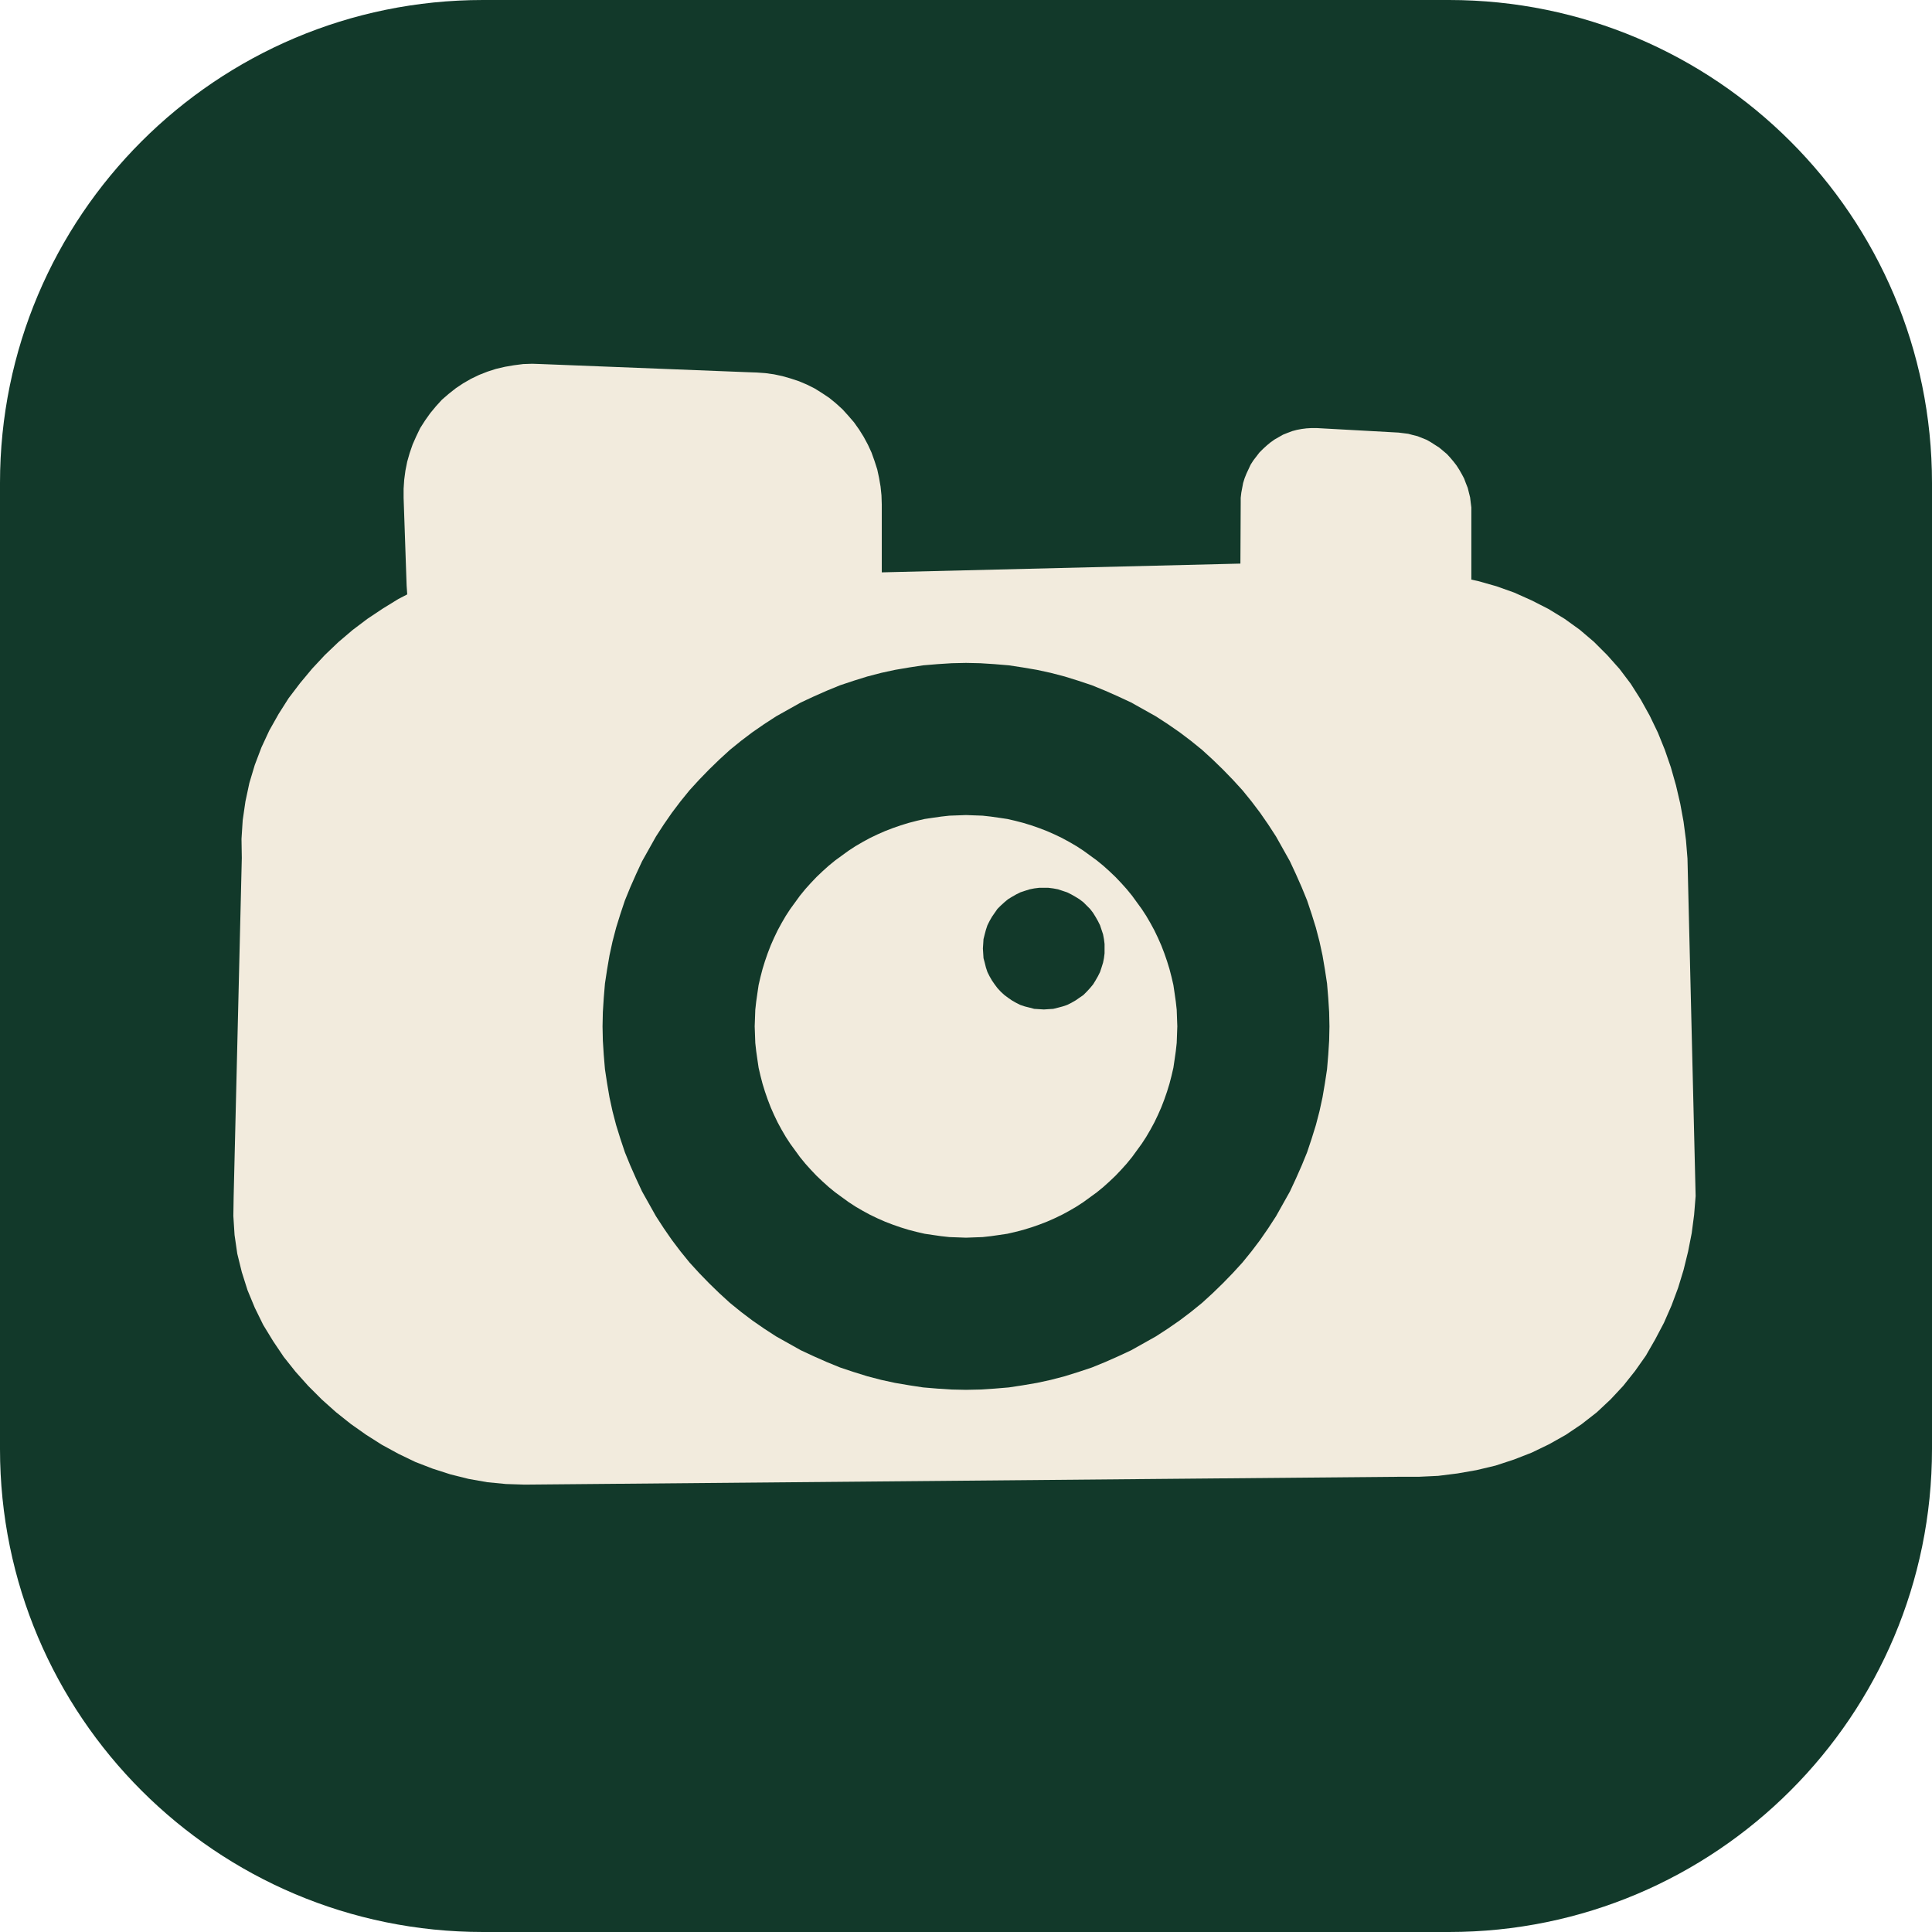
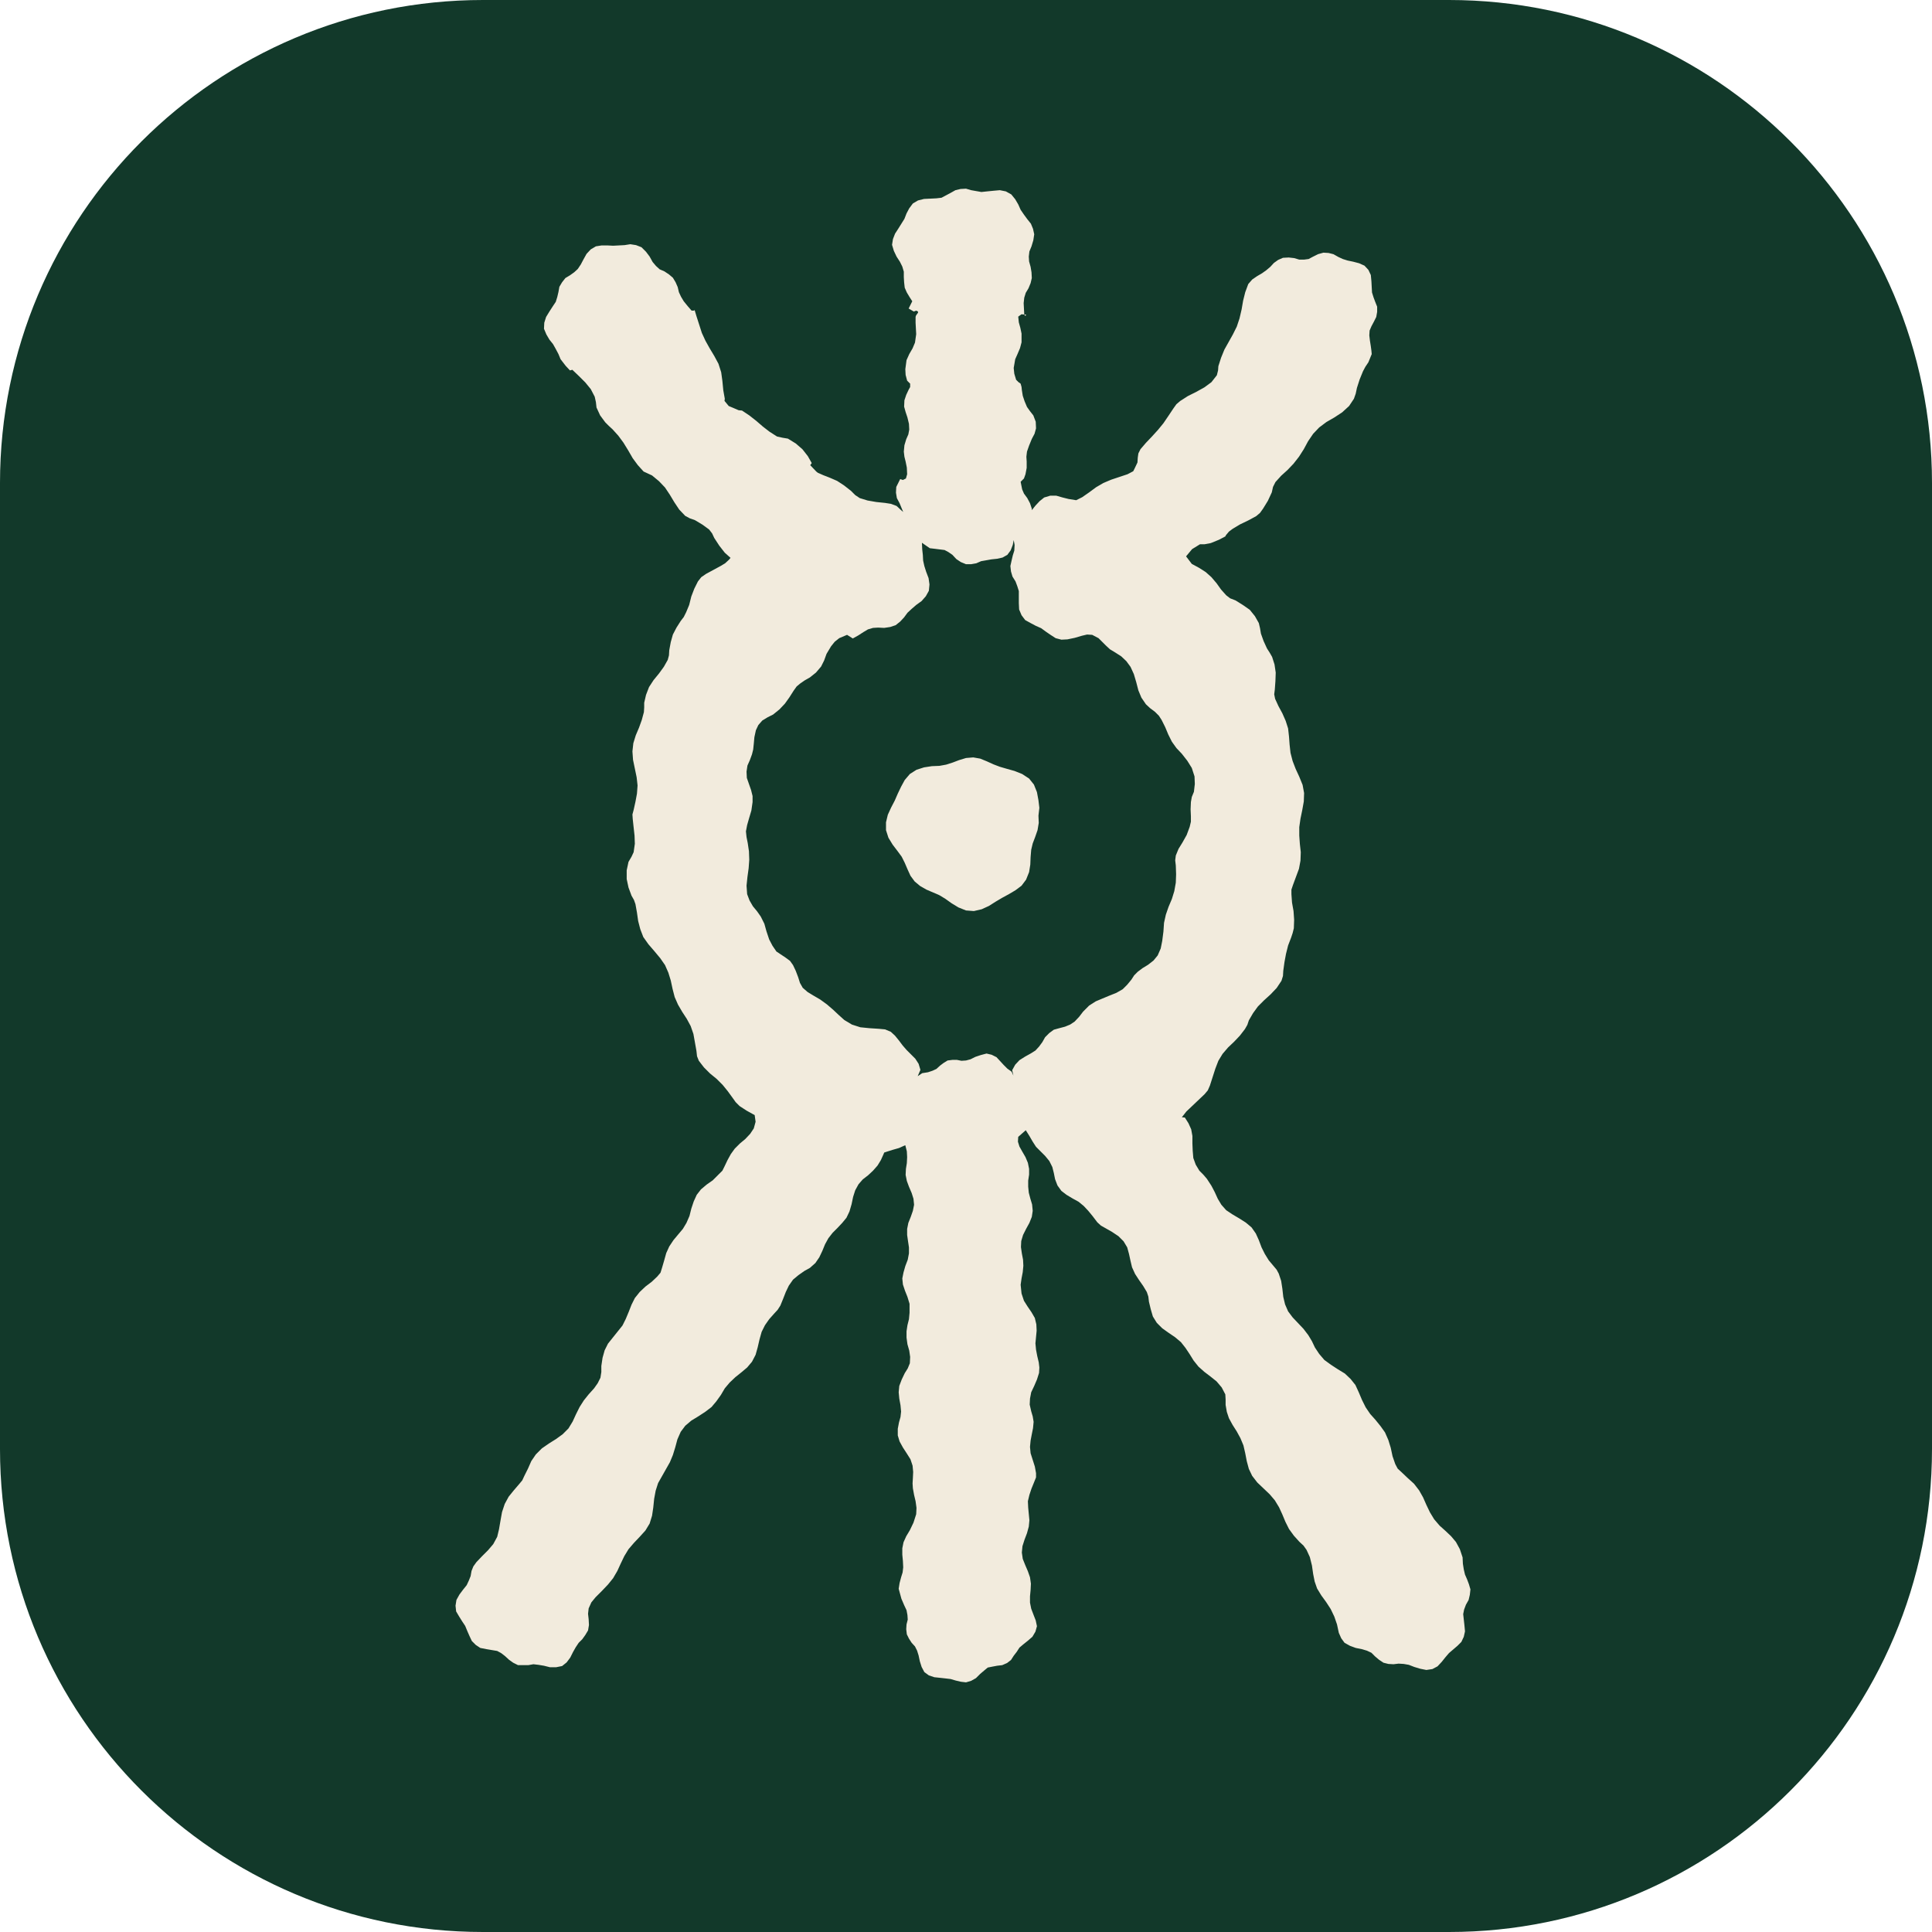
<svg xmlns="http://www.w3.org/2000/svg" viewBox="0 0 64 64">
  <rect width="64" height="64" rx="16" fill="#12392a" />
-   <path fill="#f2ebdd" d="M17.33 12.06 L17.63 12.05 L17.93 12.06 L24.78 12.33 L25.07 12.34 L25.35 12.36 L25.64 12.40 L25.92 12.46 L26.20 12.54 L26.47 12.63 L26.73 12.74 L26.99 12.87 L27.23 13.02 L27.47 13.18 L27.69 13.36 L27.91 13.56 L28.10 13.77 L28.29 13.99 L28.46 14.23 L28.61 14.47 L28.75 14.73 L28.87 14.99 L28.97 15.27 L29.06 15.55 L29.12 15.83 L29.17 16.12 L29.20 16.41 L29.21 16.71 L29.21 18.96 L41.09 18.67 L41.10 16.66 L41.10 16.49 L41.12 16.32 L41.15 16.16 L41.18 16.00 L41.23 15.84 L41.29 15.69 L41.36 15.54 L41.43 15.39 L41.52 15.25 L41.62 15.12 L41.72 14.99 L41.84 14.87 L41.96 14.76 L42.08 14.66 L42.22 14.56 L42.36 14.48 L42.50 14.40 L42.65 14.34 L42.81 14.28 L42.96 14.24 L43.12 14.21 L43.28 14.19 L43.45 14.18 L43.61 14.18 L46.33 14.33 L46.49 14.35 L46.65 14.37 L46.80 14.41 L46.96 14.45 L47.11 14.51 L47.26 14.57 L47.40 14.65 L47.54 14.74 L47.68 14.83 L47.80 14.93 L47.93 15.04 L48.04 15.16 L48.15 15.29 L48.25 15.42 L48.34 15.56 L48.42 15.70 L48.50 15.85 L48.56 16.01 L48.62 16.16 L48.66 16.32 L48.70 16.48 L48.72 16.65 L48.74 16.81 L48.74 16.98 L48.74 19.20 L48.97 19.25 L49.57 19.42 L50.16 19.63 L50.74 19.89 L51.29 20.17 L51.83 20.50 L52.33 20.86 L52.80 21.26 L53.24 21.70 L53.65 22.16 L54.02 22.65 L54.35 23.17 L54.65 23.71 L54.92 24.27 L55.15 24.84 L55.35 25.42 L55.52 26.02 L55.66 26.62 L55.77 27.22 L55.85 27.83 L55.90 28.44 L56.17 39.62 L56.12 40.24 L56.04 40.85 L55.92 41.46 L55.77 42.07 L55.59 42.66 L55.37 43.25 L55.12 43.82 L54.83 44.37 L54.52 44.91 L54.16 45.42 L53.77 45.91 L53.35 46.36 L52.89 46.79 L52.39 47.18 L51.87 47.53 L51.32 47.84 L50.74 48.12 L50.15 48.35 L49.54 48.55 L48.91 48.70 L48.28 48.81 L47.64 48.89 L47.00 48.92 L46.37 48.92 L17.38 49.18 L16.76 49.16 L16.14 49.10 L15.52 48.99 L14.92 48.84 L14.33 48.65 L13.76 48.43 L13.20 48.16 L12.65 47.86 L12.13 47.53 L11.62 47.17 L11.13 46.78 L10.66 46.36 L10.21 45.91 L9.79 45.44 L9.40 44.95 L9.05 44.43 L8.72 43.89 L8.44 43.32 L8.20 42.74 L8.01 42.14 L7.86 41.53 L7.77 40.91 L7.73 40.28 L7.74 39.64 L8.01 28.42 L8.00 27.79 L8.04 27.17 L8.13 26.55 L8.26 25.94 L8.44 25.34 L8.66 24.76 L8.92 24.20 L9.23 23.65 L9.56 23.13 L9.94 22.63 L10.34 22.15 L10.76 21.70 L11.21 21.27 L11.68 20.87 L12.17 20.50 L12.68 20.16 L13.20 19.84 L13.49 19.69 L13.47 19.40 L13.37 16.49 L13.37 16.19 L13.39 15.89 L13.43 15.59 L13.49 15.29 L13.57 15.01 L13.67 14.72 L13.79 14.45 L13.92 14.18 L14.08 13.93 L14.25 13.69 L14.44 13.46 L14.64 13.24 L14.86 13.05 L15.10 12.86 L15.34 12.70 L15.60 12.55 L15.87 12.42 L16.15 12.31 L16.43 12.22 L16.73 12.15 L17.02 12.10 Z M44.00 34.94 L44.03 34.47 L44.04 34.00 L44.03 33.53 L44.00 33.06 L43.96 32.58 L43.89 32.12 L43.81 31.65 L43.71 31.19 L43.59 30.73 L43.45 30.28 L43.30 29.83 L43.12 29.39 L42.93 28.96 L42.73 28.53 L42.50 28.12 L42.27 27.71 L42.01 27.31 L41.74 26.92 L41.46 26.55 L41.16 26.18 L40.84 25.83 L40.51 25.49 L40.17 25.16 L39.82 24.84 L39.45 24.54 L39.08 24.26 L38.69 23.99 L38.29 23.73 L37.88 23.50 L37.47 23.27 L37.04 23.07 L36.61 22.88 L36.17 22.70 L35.72 22.55 L35.27 22.41 L34.81 22.29 L34.35 22.19 L33.88 22.11 L33.42 22.04 L32.94 22.00 L32.47 21.97 L32.00 21.96 L31.53 21.97 L31.06 22.00 L30.58 22.04 L30.12 22.11 L29.65 22.19 L29.19 22.29 L28.73 22.41 L28.28 22.55 L27.83 22.70 L27.39 22.88 L26.96 23.07 L26.53 23.27 L26.12 23.50 L25.71 23.73 L25.31 23.99 L24.92 24.26 L24.55 24.54 L24.18 24.84 L23.83 25.16 L23.49 25.49 L23.16 25.83 L22.84 26.18 L22.54 26.55 L22.26 26.92 L21.99 27.31 L21.73 27.71 L21.50 28.12 L21.27 28.53 L21.07 28.96 L20.88 29.39 L20.70 29.83 L20.55 30.28 L20.41 30.73 L20.29 31.19 L20.19 31.65 L20.11 32.12 L20.04 32.58 L20.00 33.06 L19.97 33.53 L19.96 34.00 L19.97 34.47 L20.00 34.94 L20.04 35.42 L20.11 35.88 L20.19 36.35 L20.29 36.81 L20.41 37.27 L20.55 37.72 L20.70 38.17 L20.88 38.61 L21.07 39.04 L21.27 39.47 L21.50 39.88 L21.73 40.29 L21.99 40.69 L22.26 41.08 L22.54 41.45 L22.84 41.82 L23.16 42.17 L23.49 42.51 L23.83 42.84 L24.18 43.16 L24.55 43.46 L24.92 43.74 L25.31 44.01 L25.71 44.27 L26.12 44.50 L26.53 44.73 L26.96 44.93 L27.39 45.12 L27.83 45.30 L28.28 45.45 L28.73 45.59 L29.19 45.71 L29.65 45.81 L30.12 45.89 L30.58 45.96 L31.06 46.00 L31.53 46.03 L32.00 46.04 L32.47 46.03 L32.94 46.00 L33.42 45.96 L33.88 45.89 L34.35 45.81 L34.81 45.71 L35.27 45.59 L35.72 45.45 L36.17 45.30 L36.61 45.12 L37.04 44.93 L37.47 44.73 L37.88 44.50 L38.29 44.27 L38.69 44.01 L39.08 43.74 L39.45 43.46 L39.82 43.16 L40.17 42.84 L40.51 42.51 L40.84 42.17 L41.16 41.82 L41.46 41.45 L41.74 41.08 L42.01 40.69 L42.27 40.29 L42.50 39.88 L42.73 39.47 L42.93 39.04 L43.12 38.61 L43.30 38.17 L43.45 37.72 L43.59 37.27 L43.71 36.81 L43.81 36.35 L43.89 35.88 L43.96 35.42 Z M38.98 33.45 L38.99 33.73 L39.00 34.00 L38.99 34.27 L38.98 34.55 L38.95 34.82 L38.91 35.10 L38.87 35.37 L38.81 35.63 L38.74 35.90 L38.66 36.16 L38.57 36.42 L38.47 36.68 L38.36 36.93 L38.24 37.18 L38.11 37.42 L37.97 37.66 L37.82 37.89 L37.66 38.11 L37.50 38.33 L37.32 38.55 L37.14 38.75 L36.95 38.95 L36.75 39.14 L36.55 39.32 L36.33 39.50 L36.11 39.66 L35.89 39.82 L35.66 39.97 L35.42 40.11 L35.18 40.24 L34.93 40.36 L34.68 40.47 L34.42 40.57 L34.16 40.66 L33.90 40.74 L33.63 40.81 L33.37 40.87 L33.10 40.91 L32.82 40.95 L32.55 40.98 L32.27 40.99 L32.00 41.00 L31.73 40.99 L31.45 40.98 L31.18 40.95 L30.90 40.91 L30.63 40.87 L30.37 40.81 L30.10 40.74 L29.84 40.66 L29.58 40.57 L29.32 40.47 L29.07 40.36 L28.82 40.24 L28.58 40.11 L28.34 39.97 L28.11 39.82 L27.89 39.66 L27.67 39.50 L27.45 39.32 L27.25 39.14 L27.05 38.95 L26.86 38.75 L26.68 38.55 L26.50 38.33 L26.34 38.11 L26.18 37.89 L26.03 37.66 L25.89 37.42 L25.76 37.18 L25.64 36.93 L25.53 36.68 L25.43 36.42 L25.34 36.16 L25.26 35.90 L25.19 35.63 L25.13 35.37 L25.09 35.10 L25.05 34.82 L25.02 34.55 L25.01 34.27 L25.00 34.00 L25.01 33.73 L25.02 33.45 L25.05 33.18 L25.09 32.90 L25.13 32.63 L25.19 32.37 L25.26 32.10 L25.34 31.84 L25.43 31.58 L25.53 31.32 L25.64 31.07 L25.76 30.82 L25.89 30.58 L26.03 30.34 L26.18 30.11 L26.34 29.89 L26.50 29.67 L26.68 29.45 L26.86 29.25 L27.05 29.05 L27.25 28.86 L27.45 28.68 L27.67 28.50 L27.89 28.34 L28.11 28.18 L28.34 28.03 L28.58 27.89 L28.82 27.76 L29.07 27.64 L29.32 27.53 L29.58 27.43 L29.84 27.34 L30.10 27.26 L30.37 27.19 L30.63 27.13 L30.90 27.09 L31.18 27.05 L31.45 27.02 L31.73 27.01 L32.00 27.00 L32.27 27.01 L32.55 27.02 L32.82 27.05 L33.10 27.09 L33.37 27.13 L33.63 27.19 L33.90 27.26 L34.16 27.34 L34.42 27.43 L34.68 27.53 L34.93 27.64 L35.18 27.76 L35.42 27.89 L35.66 28.03 L35.89 28.18 L36.11 28.34 L36.33 28.50 L36.55 28.68 L36.75 28.86 L36.95 29.05 L37.14 29.25 L37.32 29.45 L37.50 29.67 L37.66 29.89 L37.82 30.11 L37.97 30.34 L38.11 30.58 L38.24 30.82 L38.36 31.07 L38.47 31.32 L38.57 31.58 L38.66 31.84 L38.74 32.10 L38.81 32.37 L38.87 32.63 L38.91 32.90 L38.95 33.18 Z M36.57 31.74 L36.59 31.58 L36.59 31.42 L36.59 31.27 L36.57 31.11 L36.54 30.95 L36.49 30.80 L36.44 30.65 L36.37 30.51 L36.29 30.37 L36.21 30.24 L36.11 30.11 L36.00 30.00 L35.89 29.89 L35.76 29.79 L35.63 29.71 L35.49 29.63 L35.35 29.56 L35.20 29.51 L35.05 29.46 L34.89 29.43 L34.73 29.41 L34.58 29.41 L34.42 29.41 L34.26 29.43 L34.11 29.46 L33.95 29.51 L33.80 29.56 L33.66 29.63 L33.52 29.71 L33.39 29.79 L33.27 29.89 L33.15 30.00 L33.04 30.11 L32.95 30.24 L32.86 30.37 L32.78 30.51 L32.71 30.65 L32.66 30.80 L32.62 30.95 L32.58 31.11 L32.57 31.27 L32.56 31.42 L32.57 31.58 L32.58 31.74 L32.62 31.89 L32.66 32.05 L32.71 32.20 L32.78 32.34 L32.86 32.48 L32.95 32.61 L33.04 32.73 L33.15 32.85 L33.27 32.96 L33.39 33.05 L33.52 33.14 L33.66 33.22 L33.80 33.29 L33.95 33.34 L34.11 33.38 L34.26 33.42 L34.42 33.43 L34.58 33.44 L34.73 33.43 L34.89 33.42 L35.05 33.38 L35.20 33.34 L35.35 33.29 L35.49 33.22 L35.63 33.14 L35.76 33.05 L35.89 32.96 L36.00 32.85 L36.11 32.73 L36.21 32.61 L36.29 32.48 L36.37 32.34 L36.44 32.20 L36.49 32.05 L36.54 31.89 Z" />
+   <path fill="#f2ebdd" d="M34.40 26.51 L34.43 26.76 L34.40 27.02 L34.41 27.26 L34.37 27.50 L34.29 27.73 L34.21 27.94 L34.16 28.15 L34.14 28.39 L34.13 28.64 L34.09 28.89 L33.99 29.14 L33.84 29.34 L33.64 29.49 L33.42 29.62 L33.20 29.74 L32.98 29.87 L32.76 30.01 L32.52 30.12 L32.26 30.18 L32.00 30.16 L31.75 30.06 L31.52 29.92 L31.31 29.77 L31.11 29.65 L30.90 29.56 L30.69 29.47 L30.48 29.35 L30.30 29.20 L30.16 29.01 L30.06 28.79 L29.97 28.58 L29.87 28.38 L29.73 28.19 L29.57 27.98 L29.43 27.75 L29.35 27.50 L29.35 27.24 L29.41 26.99 L29.52 26.75 L29.64 26.52 L29.74 26.29 L29.85 26.06 L29.97 25.84 L30.14 25.64 L30.36 25.50 L30.61 25.42 L30.87 25.38 L31.12 25.37 L31.34 25.33 L31.56 25.26 L31.77 25.18 L32.00 25.11 L32.24 25.09 L32.47 25.13 L32.69 25.22 L32.91 25.32 L33.12 25.40 L33.36 25.47 L33.61 25.54 L33.86 25.64 L34.09 25.79 L34.25 25.99 L34.35 26.24 Z M24.15 18.54 L24.20 18.48 L24.01 18.31 L23.83 18.08 L23.66 17.82 L23.59 17.67 L23.49 17.54 L23.27 17.38 L23.02 17.23 L22.85 17.17 L22.70 17.09 L22.50 16.88 L22.34 16.64 L22.19 16.39 L22.03 16.15 L21.83 15.94 L21.60 15.75 L21.45 15.68 L21.32 15.62 L21.13 15.41 L20.96 15.18 L20.81 14.92 L20.65 14.66 L20.48 14.43 L20.29 14.22 L20.17 14.11 L20.05 13.99 L19.88 13.76 L19.76 13.50 L19.74 13.32 L19.70 13.14 L19.57 12.89 L19.39 12.67 L19.18 12.46 L18.96 12.25 L18.88 12.27 L18.74 12.12 L18.57 11.90 L18.50 11.73 L18.41 11.56 L18.32 11.40 L18.20 11.25 L18.10 11.08 L18.02 10.89 L18.03 10.69 L18.09 10.50 L18.20 10.32 L18.31 10.15 L18.41 10.00 L18.46 9.84 L18.50 9.67 L18.53 9.50 L18.62 9.35 L18.73 9.21 L18.88 9.12 L19.02 9.02 L19.14 8.91 L19.24 8.76 L19.33 8.59 L19.43 8.41 L19.57 8.26 L19.74 8.16 L19.93 8.13 L20.12 8.13 L20.31 8.14 L20.50 8.13 L20.69 8.12 L20.88 8.09 L21.07 8.12 L21.25 8.19 L21.40 8.34 L21.52 8.50 L21.62 8.68 L21.73 8.81 L21.85 8.92 L22.01 8.99 L22.16 9.09 L22.29 9.20 L22.38 9.35 L22.45 9.51 L22.49 9.68 L22.56 9.83 L22.65 9.98 L22.78 10.14 L22.91 10.29 L22.99 10.29 L23.01 10.27 L23.07 10.47 L23.16 10.75 L23.25 11.03 L23.37 11.29 L23.51 11.54 L23.66 11.79 L23.80 12.05 L23.89 12.33 L23.93 12.62 L23.96 12.93 L24.01 13.21 L24.00 13.28 L24.14 13.45 L24.26 13.50 L24.47 13.59 L24.58 13.60 L24.82 13.76 L25.05 13.94 L25.27 14.13 L25.49 14.30 L25.74 14.46 L25.92 14.50 L26.10 14.53 L26.36 14.69 L26.58 14.88 L26.76 15.11 L26.89 15.34 L26.84 15.41 L27.04 15.62 L27.09 15.66 L27.27 15.74 L27.50 15.83 L27.73 15.93 L27.96 16.08 L28.19 16.26 L28.33 16.40 L28.48 16.50 L28.74 16.58 L29.03 16.63 L29.32 16.66 L29.51 16.69 L29.70 16.76 L29.84 16.89 L29.92 16.96 L29.87 16.84 L29.80 16.67 L29.71 16.50 L29.68 16.32 L29.69 16.13 L29.82 15.87 L29.91 15.90 L30.01 15.85 L30.05 15.71 L30.04 15.49 L30.00 15.29 L29.96 15.13 L29.94 14.96 L29.96 14.75 L30.02 14.55 L30.09 14.39 L30.12 14.23 L30.11 14.04 L30.06 13.83 L30.00 13.65 L29.95 13.47 L29.96 13.26 L30.02 13.08 L30.10 12.91 L30.15 12.82 L30.15 12.71 L30.11 12.67 L30.05 12.61 L30.00 12.42 L29.99 12.23 L30.03 11.93 L30.12 11.73 L30.23 11.54 L30.31 11.35 L30.35 11.07 L30.34 10.88 L30.33 10.69 L30.33 10.50 L30.34 10.46 L30.38 10.40 L30.41 10.36 L30.41 10.32 L30.35 10.29 L30.27 10.32 L30.10 10.22 L30.22 9.98 L30.13 9.84 L30.04 9.69 L29.97 9.53 L29.95 9.35 L29.94 9.18 L29.94 9.00 L29.89 8.83 L29.81 8.67 L29.70 8.50 L29.61 8.31 L29.55 8.11 L29.58 7.92 L29.65 7.74 L29.76 7.57 L29.86 7.41 L29.96 7.25 L30.03 7.07 L30.12 6.90 L30.24 6.74 L30.41 6.64 L30.61 6.59 L30.82 6.58 L31.02 6.57 L31.19 6.55 L31.34 6.47 L31.49 6.39 L31.65 6.30 L31.82 6.26 L32.00 6.25 L32.17 6.30 L32.34 6.33 L32.51 6.36 L32.70 6.34 L32.90 6.32 L33.12 6.30 L33.32 6.34 L33.50 6.44 L33.63 6.60 L33.73 6.77 L33.81 6.95 L33.92 7.11 L34.03 7.26 L34.15 7.41 L34.22 7.58 L34.26 7.76 L34.23 7.96 L34.17 8.16 L34.10 8.33 L34.08 8.50 L34.09 8.66 L34.14 8.84 L34.17 9.02 L34.18 9.21 L34.14 9.38 L34.07 9.55 L33.98 9.70 L33.93 9.86 L33.91 10.04 L33.92 10.23 L33.93 10.42 L33.99 10.42 L33.97 10.47 L33.93 10.42 L33.84 10.41 L33.77 10.46 L33.73 10.49 L33.75 10.68 L33.80 10.86 L33.84 11.05 L33.84 11.34 L33.79 11.53 L33.71 11.72 L33.63 11.90 L33.58 12.19 L33.60 12.38 L33.66 12.58 L33.74 12.66 L33.81 12.71 L33.84 12.82 L33.85 12.92 L33.88 13.11 L33.94 13.29 L34.02 13.48 L34.12 13.62 L34.23 13.76 L34.31 13.97 L34.32 14.19 L34.27 14.37 L34.18 14.54 L34.09 14.76 L34.02 14.96 L34.00 15.13 L34.01 15.29 L34.01 15.50 L33.97 15.71 L33.92 15.85 L33.86 15.91 L33.81 15.96 L33.86 16.21 L33.92 16.35 L34.03 16.50 L34.12 16.67 L34.18 16.85 L34.18 16.90 L34.30 16.75 L34.44 16.60 L34.59 16.48 L34.79 16.42 L34.99 16.42 L35.20 16.48 L35.40 16.53 L35.65 16.57 L35.85 16.47 L36.08 16.31 L36.31 16.14 L36.55 16.00 L36.81 15.89 L37.08 15.80 L37.35 15.71 L37.54 15.61 L37.59 15.51 L37.68 15.32 L37.69 15.16 L37.71 15.02 L37.78 14.88 L37.96 14.67 L38.16 14.46 L38.36 14.24 L38.54 14.02 L38.71 13.77 L38.87 13.53 L38.97 13.39 L39.10 13.28 L39.35 13.12 L39.63 12.98 L39.90 12.83 L40.13 12.66 L40.31 12.43 L40.35 12.27 L40.36 12.13 L40.45 11.85 L40.56 11.58 L40.70 11.33 L40.84 11.08 L40.97 10.82 L41.06 10.55 L41.13 10.25 L41.18 9.96 L41.25 9.68 L41.35 9.41 L41.48 9.26 L41.64 9.15 L41.81 9.05 L41.95 8.95 L42.08 8.84 L42.20 8.71 L42.34 8.61 L42.50 8.54 L42.69 8.53 L42.87 8.55 L43.04 8.60 L43.20 8.60 L43.35 8.58 L43.50 8.50 L43.66 8.42 L43.84 8.37 L44.01 8.38 L44.17 8.42 L44.33 8.51 L44.48 8.58 L44.64 8.63 L44.83 8.67 L45.02 8.72 L45.20 8.80 L45.33 8.94 L45.41 9.11 L45.43 9.32 L45.44 9.51 L45.45 9.69 L45.50 9.85 L45.56 10.01 L45.62 10.16 L45.62 10.33 L45.59 10.50 L45.51 10.66 L45.43 10.81 L45.37 10.95 L45.36 11.11 L45.38 11.28 L45.41 11.47 L45.43 11.62 L45.44 11.73 L45.33 12.00 L45.23 12.15 L45.15 12.30 L45.04 12.57 L44.95 12.85 L44.91 13.04 L44.85 13.21 L44.69 13.45 L44.46 13.66 L44.20 13.83 L43.94 13.98 L43.70 14.16 L43.50 14.37 L43.33 14.62 L43.19 14.88 L43.03 15.13 L42.85 15.36 L42.65 15.57 L42.44 15.76 L42.25 15.97 L42.17 16.13 L42.13 16.31 L42.00 16.59 L41.84 16.85 L41.74 16.99 L41.61 17.10 L41.35 17.24 L41.08 17.37 L40.83 17.52 L40.71 17.61 L40.61 17.73 L40.59 17.77 L40.38 17.88 L40.11 17.99 L39.90 18.03 L39.75 18.03 L39.49 18.19 L39.29 18.43 L39.48 18.68 L39.72 18.81 L39.94 18.95 L40.13 19.12 L40.30 19.32 L40.45 19.53 L40.62 19.72 L40.75 19.82 L40.93 19.89 L41.17 20.04 L41.40 20.20 L41.57 20.41 L41.70 20.64 L41.74 20.81 L41.77 20.99 L41.86 21.24 L41.97 21.48 L42.06 21.62 L42.14 21.76 L42.22 22.01 L42.26 22.28 L42.25 22.56 L42.23 22.84 L42.21 23.00 L42.24 23.15 L42.35 23.39 L42.48 23.63 L42.59 23.88 L42.67 24.13 L42.70 24.40 L42.72 24.67 L42.75 24.94 L42.82 25.21 L42.92 25.47 L43.04 25.73 L43.15 26.00 L43.20 26.27 L43.19 26.55 L43.14 26.83 L43.08 27.12 L43.04 27.40 L43.04 27.68 L43.06 27.96 L43.09 28.23 L43.08 28.51 L43.03 28.78 L42.93 29.05 L42.83 29.32 L42.78 29.47 L42.78 29.62 L42.80 29.90 L42.85 30.18 L42.87 30.47 L42.86 30.75 L42.82 30.91 L42.77 31.06 L42.67 31.32 L42.60 31.60 L42.55 31.87 L42.51 32.16 L42.50 32.33 L42.45 32.49 L42.29 32.73 L42.09 32.94 L41.87 33.14 L41.67 33.34 L41.51 33.56 L41.37 33.80 L41.32 33.95 L41.24 34.09 L41.07 34.31 L40.88 34.51 L40.68 34.70 L40.50 34.91 L40.36 35.14 L40.26 35.40 L40.17 35.68 L40.08 35.96 L40.01 36.12 L39.90 36.25 L39.70 36.44 L39.50 36.63 L39.30 36.82 L39.15 37.01 L39.25 37.02 L39.37 37.21 L39.46 37.41 L39.50 37.63 L39.50 37.88 L39.51 38.12 L39.53 38.36 L39.61 38.58 L39.73 38.78 L39.86 38.91 L39.98 39.05 L40.13 39.28 L40.24 39.49 L40.34 39.71 L40.46 39.91 L40.62 40.09 L40.83 40.23 L41.05 40.36 L41.27 40.50 L41.46 40.66 L41.60 40.86 L41.70 41.08 L41.79 41.32 L41.90 41.54 L42.03 41.75 L42.19 41.94 L42.29 42.06 L42.36 42.19 L42.44 42.43 L42.48 42.69 L42.51 42.96 L42.57 43.21 L42.67 43.44 L42.82 43.64 L43.00 43.83 L43.18 44.02 L43.34 44.23 L43.46 44.43 L43.56 44.64 L43.70 44.85 L43.87 45.05 L44.09 45.21 L44.32 45.36 L44.55 45.50 L44.74 45.68 L44.90 45.88 L45.01 46.12 L45.12 46.38 L45.24 46.62 L45.39 46.84 L45.56 47.03 L45.73 47.24 L45.88 47.45 L45.99 47.70 L46.07 47.96 L46.13 48.24 L46.22 48.50 L46.30 48.65 L46.43 48.77 L46.63 48.96 L46.84 49.15 L47.01 49.37 L47.14 49.60 L47.25 49.85 L47.37 50.10 L47.51 50.33 L47.69 50.54 L47.88 50.71 L48.07 50.89 L48.23 51.08 L48.36 51.32 L48.45 51.59 L48.46 51.80 L48.49 51.99 L48.53 52.16 L48.60 52.32 L48.66 52.48 L48.71 52.65 L48.69 52.83 L48.65 53.00 L48.56 53.16 L48.50 53.32 L48.47 53.47 L48.49 53.65 L48.51 53.83 L48.53 54.04 L48.49 54.22 L48.41 54.39 L48.28 54.52 L48.14 54.64 L48.00 54.76 L47.88 54.90 L47.76 55.05 L47.62 55.20 L47.45 55.29 L47.25 55.32 L47.05 55.28 L46.85 55.22 L46.67 55.15 L46.50 55.12 L46.33 55.11 L46.16 55.13 L45.99 55.12 L45.83 55.08 L45.68 54.98 L45.55 54.87 L45.43 54.75 L45.28 54.68 L45.11 54.63 L44.91 54.59 L44.72 54.52 L44.54 54.42 L44.43 54.27 L44.35 54.09 L44.29 53.81 L44.20 53.55 L44.08 53.30 L43.93 53.07 L43.77 52.85 L43.63 52.62 L43.55 52.39 L43.50 52.14 L43.46 51.86 L43.39 51.58 L43.28 51.34 L43.18 51.20 L43.04 51.07 L42.86 50.87 L42.70 50.65 L42.58 50.41 L42.48 50.17 L42.37 49.93 L42.23 49.70 L42.06 49.50 L41.85 49.30 L41.65 49.11 L41.48 48.89 L41.37 48.66 L41.30 48.40 L41.25 48.14 L41.19 47.88 L41.09 47.64 L40.97 47.42 L40.83 47.20 L40.71 46.98 L40.64 46.77 L40.60 46.54 L40.60 46.36 L40.59 46.19 L40.47 45.96 L40.30 45.76 L40.10 45.60 L39.89 45.44 L39.70 45.27 L39.54 45.07 L39.41 44.86 L39.27 44.65 L39.12 44.46 L38.93 44.30 L38.71 44.15 L38.50 44.00 L38.32 43.82 L38.19 43.61 L38.12 43.37 L38.06 43.12 L38.04 42.95 L37.99 42.80 L37.87 42.60 L37.73 42.40 L37.60 42.20 L37.50 41.98 L37.45 41.77 L37.40 41.54 L37.34 41.32 L37.22 41.12 L37.05 40.95 L36.84 40.81 L36.63 40.69 L36.47 40.60 L36.35 40.49 L36.19 40.28 L36.05 40.11 L35.90 39.95 L35.73 39.81 L35.53 39.70 L35.33 39.58 L35.16 39.45 L35.03 39.27 L34.95 39.06 L34.91 38.86 L34.86 38.66 L34.76 38.46 L34.62 38.29 L34.47 38.14 L34.32 37.99 L34.21 37.82 L34.10 37.63 L33.98 37.44 L33.73 37.66 L33.72 37.82 L33.77 37.98 L33.86 38.14 L33.97 38.33 L34.05 38.52 L34.09 38.72 L34.09 38.91 L34.06 39.11 L34.06 39.31 L34.08 39.51 L34.13 39.70 L34.19 39.90 L34.21 40.11 L34.18 40.31 L34.10 40.51 L33.99 40.71 L33.89 40.91 L33.83 41.11 L33.82 41.31 L33.85 41.52 L33.89 41.73 L33.90 41.93 L33.88 42.14 L33.84 42.35 L33.81 42.56 L33.84 42.85 L33.92 43.09 L34.04 43.28 L34.17 43.47 L34.28 43.66 L34.33 43.87 L34.34 44.08 L34.32 44.29 L34.30 44.50 L34.32 44.71 L34.36 44.92 L34.41 45.13 L34.43 45.30 L34.42 45.48 L34.35 45.70 L34.26 45.91 L34.16 46.12 L34.12 46.33 L34.11 46.53 L34.16 46.75 L34.21 46.92 L34.24 47.10 L34.22 47.31 L34.18 47.51 L34.14 47.72 L34.12 47.93 L34.14 48.14 L34.21 48.36 L34.28 48.58 L34.32 48.80 L34.32 48.94 L34.26 49.09 L34.17 49.31 L34.10 49.52 L34.05 49.73 L34.06 49.94 L34.08 50.15 L34.10 50.36 L34.08 50.57 L34.02 50.79 L33.94 51.00 L33.87 51.22 L33.85 51.43 L33.88 51.64 L33.96 51.84 L34.05 52.05 L34.12 52.25 L34.15 52.46 L34.14 52.67 L34.12 52.88 L34.12 53.09 L34.16 53.29 L34.24 53.50 L34.31 53.68 L34.35 53.87 L34.30 54.05 L34.20 54.22 L34.05 54.35 L33.90 54.47 L33.77 54.58 L33.68 54.72 L33.58 54.85 L33.49 54.99 L33.36 55.09 L33.20 55.16 L33.03 55.18 L32.87 55.21 L32.72 55.24 L32.60 55.34 L32.47 55.45 L32.33 55.59 L32.17 55.68 L32.00 55.73 L31.83 55.71 L31.66 55.67 L31.49 55.62 L31.32 55.60 L31.14 55.58 L30.95 55.56 L30.77 55.50 L30.62 55.39 L30.53 55.22 L30.47 55.03 L30.43 54.84 L30.38 54.68 L30.31 54.54 L30.20 54.42 L30.11 54.28 L30.04 54.14 L30.02 53.97 L30.03 53.81 L30.07 53.65 L30.06 53.50 L30.03 53.34 L29.95 53.17 L29.86 52.96 L29.80 52.74 L29.77 52.63 L29.80 52.44 L29.85 52.25 L29.90 52.09 L29.92 51.92 L29.91 51.71 L29.89 51.50 L29.89 51.29 L29.93 51.09 L30.02 50.89 L30.14 50.69 L30.26 50.44 L30.35 50.16 L30.36 49.95 L30.33 49.73 L30.28 49.52 L30.24 49.30 L30.23 49.14 L30.24 48.97 L30.25 48.76 L30.23 48.55 L30.16 48.34 L30.04 48.15 L29.91 47.95 L29.80 47.75 L29.74 47.55 L29.74 47.33 L29.78 47.12 L29.83 46.94 L29.85 46.76 L29.83 46.55 L29.79 46.33 L29.77 46.12 L29.79 45.91 L29.87 45.70 L29.97 45.49 L30.07 45.33 L30.14 45.16 L30.15 44.95 L30.12 44.74 L30.06 44.53 L30.03 44.31 L30.03 44.10 L30.06 43.90 L30.11 43.70 L30.13 43.49 L30.13 43.19 L30.06 42.96 L29.98 42.76 L29.91 42.55 L29.89 42.35 L29.93 42.15 L29.99 41.94 L30.07 41.73 L30.11 41.52 L30.11 41.32 L30.08 41.12 L30.05 40.91 L30.05 40.71 L30.09 40.51 L30.17 40.31 L30.24 40.11 L30.28 39.91 L30.26 39.71 L30.20 39.52 L30.11 39.31 L30.04 39.12 L30.00 38.92 L30.01 38.72 L30.04 38.53 L30.05 38.33 L30.04 38.14 L29.99 37.94 L29.98 37.94 L29.78 38.03 L29.57 38.09 L29.38 38.15 L29.29 38.18 L29.27 38.23 L29.18 38.43 L29.07 38.61 L28.92 38.78 L28.76 38.93 L28.58 39.07 L28.44 39.23 L28.33 39.43 L28.26 39.65 L28.21 39.89 L28.14 40.13 L28.04 40.34 L27.90 40.51 L27.74 40.68 L27.58 40.84 L27.44 41.02 L27.33 41.22 L27.24 41.44 L27.14 41.65 L27.01 41.84 L26.83 42.00 L26.65 42.10 L26.45 42.24 L26.27 42.39 L26.13 42.59 L26.03 42.80 L25.94 43.03 L25.85 43.25 L25.76 43.39 L25.64 43.52 L25.48 43.70 L25.34 43.90 L25.23 44.12 L25.16 44.37 L25.10 44.63 L25.03 44.88 L24.91 45.11 L24.75 45.30 L24.56 45.46 L24.36 45.62 L24.17 45.80 L24.01 45.99 L23.88 46.21 L23.73 46.42 L23.57 46.61 L23.36 46.77 L23.13 46.92 L22.90 47.06 L22.70 47.23 L22.55 47.43 L22.44 47.68 L22.37 47.94 L22.29 48.20 L22.19 48.44 L22.06 48.67 L21.93 48.90 L21.80 49.13 L21.72 49.38 L21.67 49.65 L21.64 49.94 L21.60 50.21 L21.52 50.47 L21.38 50.70 L21.19 50.91 L21.00 51.11 L20.82 51.32 L20.68 51.55 L20.56 51.80 L20.45 52.04 L20.31 52.28 L20.14 52.49 L19.94 52.70 L19.73 52.91 L19.59 53.08 L19.50 53.28 L19.48 53.46 L19.50 53.64 L19.51 53.83 L19.48 54.01 L19.39 54.16 L19.29 54.30 L19.17 54.42 L19.07 54.57 L18.98 54.73 L18.89 54.91 L18.77 55.07 L18.62 55.19 L18.42 55.23 L18.22 55.23 L18.02 55.18 L17.84 55.15 L17.67 55.13 L17.50 55.16 L17.33 55.16 L17.16 55.16 L17.00 55.08 L16.86 54.98 L16.73 54.86 L16.60 54.76 L16.47 54.69 L16.29 54.66 L16.11 54.63 L15.91 54.59 L15.76 54.49 L15.63 54.36 L15.55 54.19 L15.48 54.03 L15.41 53.86 L15.31 53.71 L15.21 53.55 L15.11 53.38 L15.09 53.19 L15.12 53.00 L15.22 52.82 L15.34 52.66 L15.46 52.51 L15.53 52.36 L15.59 52.21 L15.62 52.04 L15.68 51.89 L15.78 51.75 L15.97 51.55 L16.17 51.35 L16.34 51.15 L16.47 50.91 L16.53 50.66 L16.58 50.37 L16.63 50.09 L16.72 49.82 L16.85 49.58 L17.02 49.37 L17.20 49.16 L17.30 49.04 L17.37 48.89 L17.49 48.65 L17.60 48.40 L17.75 48.18 L17.95 47.98 L18.18 47.82 L18.42 47.67 L18.64 47.51 L18.83 47.32 L18.97 47.09 L19.08 46.85 L19.20 46.61 L19.34 46.39 L19.50 46.19 L19.68 45.99 L19.80 45.82 L19.89 45.64 L19.92 45.45 L19.92 45.25 L19.96 44.98 L20.03 44.73 L20.14 44.51 L20.30 44.31 L20.46 44.11 L20.62 43.91 L20.73 43.69 L20.83 43.45 L20.92 43.22 L21.03 43.00 L21.19 42.80 L21.38 42.62 L21.59 42.46 L21.77 42.29 L21.88 42.16 L21.93 42.00 L22.00 41.76 L22.07 41.51 L22.17 41.29 L22.31 41.08 L22.46 40.90 L22.62 40.71 L22.74 40.51 L22.84 40.28 L22.90 40.04 L22.98 39.80 L23.08 39.58 L23.22 39.40 L23.41 39.24 L23.61 39.10 L23.82 38.89 L23.93 38.78 L24.00 38.64 L24.10 38.43 L24.21 38.23 L24.34 38.05 L24.51 37.88 L24.69 37.73 L24.85 37.56 L24.97 37.38 L25.03 37.16 L25.00 36.94 L24.73 36.79 L24.50 36.64 L24.37 36.51 L24.27 36.37 L24.11 36.15 L23.94 35.94 L23.74 35.74 L23.52 35.56 L23.32 35.36 L23.15 35.14 L23.09 34.99 L23.07 34.81 L23.02 34.53 L22.97 34.25 L22.88 33.99 L22.75 33.75 L22.60 33.52 L22.46 33.28 L22.35 33.03 L22.28 32.76 L22.22 32.48 L22.14 32.22 L22.03 31.97 L21.87 31.74 L21.67 31.50 L21.48 31.28 L21.31 31.04 L21.21 30.78 L21.14 30.51 L21.10 30.23 L21.05 29.95 L21.00 29.81 L20.92 29.67 L20.82 29.40 L20.76 29.12 L20.76 28.83 L20.82 28.55 L20.92 28.38 L20.99 28.23 L21.03 27.95 L21.02 27.68 L20.99 27.41 L20.96 27.13 L20.95 26.98 L20.99 26.83 L21.05 26.56 L21.10 26.29 L21.12 26.02 L21.09 25.75 L21.03 25.46 L20.97 25.17 L20.95 24.89 L20.98 24.62 L21.06 24.36 L21.17 24.10 L21.26 23.85 L21.33 23.59 L21.34 23.43 L21.34 23.28 L21.40 23.02 L21.50 22.76 L21.65 22.53 L21.83 22.31 L21.99 22.09 L22.12 21.86 L22.16 21.71 L22.17 21.54 L22.22 21.27 L22.29 21.02 L22.41 20.79 L22.55 20.57 L22.65 20.44 L22.73 20.28 L22.83 20.04 L22.90 19.76 L23.00 19.50 L23.12 19.26 L23.23 19.12 L23.39 19.01 L23.63 18.88 L23.87 18.75 L24.02 18.66 Z M28.43 21.05 L28.25 21.15 L28.06 21.03 L27.80 21.14 L27.65 21.26 L27.53 21.41 L27.38 21.66 L27.30 21.88 L27.20 22.08 L27.03 22.28 L26.83 22.44 L26.67 22.53 L26.51 22.64 L26.39 22.74 L26.29 22.88 L26.15 23.10 L26.00 23.31 L25.82 23.50 L25.61 23.67 L25.43 23.76 L25.25 23.87 L25.12 24.02 L25.04 24.19 L24.99 24.42 L24.97 24.64 L24.95 24.83 L24.91 24.99 L24.84 25.18 L24.76 25.36 L24.73 25.56 L24.74 25.77 L24.81 25.97 L24.88 26.17 L24.93 26.37 L24.93 26.57 L24.89 26.85 L24.81 27.12 L24.75 27.33 L24.71 27.54 L24.73 27.73 L24.77 27.93 L24.81 28.20 L24.82 28.48 L24.80 28.76 L24.76 29.05 L24.73 29.34 L24.75 29.62 L24.83 29.83 L24.94 30.02 L25.08 30.19 L25.20 30.36 L25.32 30.60 L25.39 30.85 L25.48 31.12 L25.59 31.33 L25.72 31.52 L25.87 31.62 L26.02 31.72 L26.17 31.83 L26.27 31.97 L26.36 32.16 L26.44 32.37 L26.50 32.56 L26.59 32.72 L26.75 32.86 L26.93 32.97 L27.17 33.11 L27.39 33.27 L27.60 33.45 L27.78 33.62 L27.97 33.79 L28.22 33.94 L28.50 34.03 L28.80 34.06 L29.11 34.08 L29.32 34.10 L29.51 34.18 L29.65 34.31 L29.78 34.47 L29.90 34.63 L30.03 34.78 L30.17 34.92 L30.32 35.07 L30.43 35.24 L30.49 35.44 L30.40 35.65 L30.55 35.55 L30.74 35.52 L30.89 35.47 L31.02 35.41 L31.14 35.30 L31.26 35.21 L31.39 35.13 L31.55 35.11 L31.70 35.11 L31.85 35.14 L32.00 35.13 L32.15 35.09 L32.31 35.01 L32.49 34.95 L32.68 34.90 L32.85 34.94 L33.01 35.02 L33.13 35.15 L33.25 35.28 L33.37 35.40 L33.51 35.50 L33.57 35.63 L33.53 35.45 L33.63 35.27 L33.77 35.12 L33.96 35.00 L34.14 34.90 L34.30 34.80 L34.42 34.67 L34.53 34.52 L34.62 34.36 L34.76 34.22 L34.91 34.11 L35.09 34.06 L35.28 34.01 L35.45 33.94 L35.60 33.84 L35.75 33.68 L35.88 33.51 L36.08 33.31 L36.30 33.17 L36.49 33.09 L36.73 32.99 L36.98 32.89 L37.19 32.77 L37.34 32.62 L37.48 32.45 L37.57 32.31 L37.69 32.19 L37.85 32.07 L38.03 31.96 L38.21 31.82 L38.35 31.65 L38.45 31.42 L38.50 31.17 L38.54 30.86 L38.56 30.57 L38.62 30.30 L38.71 30.04 L38.82 29.78 L38.90 29.52 L38.95 29.24 L38.96 28.96 L38.95 28.67 L38.93 28.50 L38.95 28.34 L39.04 28.12 L39.17 27.91 L39.31 27.66 L39.41 27.39 L39.45 27.22 L39.45 27.04 L39.44 26.81 L39.45 26.57 L39.48 26.40 L39.55 26.23 L39.58 25.97 L39.57 25.72 L39.48 25.44 L39.33 25.20 L39.15 24.97 L38.97 24.78 L38.82 24.57 L38.70 24.33 L38.60 24.09 L38.48 23.85 L38.39 23.71 L38.26 23.58 L38.10 23.46 L37.96 23.33 L37.81 23.11 L37.71 22.87 L37.64 22.60 L37.56 22.33 L37.45 22.09 L37.31 21.90 L37.14 21.74 L36.92 21.60 L36.77 21.51 L36.63 21.38 L36.51 21.26 L36.39 21.14 L36.18 21.03 L36.01 21.02 L35.84 21.06 L35.60 21.13 L35.36 21.18 L35.16 21.19 L34.97 21.14 L34.80 21.03 L34.64 20.92 L34.49 20.81 L34.31 20.73 L34.14 20.64 L33.96 20.54 L33.84 20.38 L33.76 20.19 L33.75 19.98 L33.75 19.77 L33.75 19.58 L33.70 19.42 L33.64 19.26 L33.54 19.10 L33.49 18.93 L33.47 18.75 L33.51 18.57 L33.55 18.40 L33.60 18.24 L33.61 18.05 L33.58 17.89 L33.55 18.05 L33.48 18.23 L33.37 18.38 L33.21 18.47 L33.03 18.51 L32.84 18.53 L32.67 18.56 L32.50 18.59 L32.34 18.66 L32.17 18.69 L32.00 18.69 L31.83 18.62 L31.68 18.52 L31.55 18.38 L31.42 18.29 L31.29 18.22 L31.13 18.20 L30.97 18.18 L30.80 18.16 L30.54 17.98 L30.55 18.20 L30.57 18.38 L30.58 18.57 L30.62 18.75 L30.68 18.94 L30.76 19.15 L30.79 19.36 L30.77 19.57 L30.67 19.75 L30.53 19.91 L30.35 20.04 L30.20 20.17 L30.06 20.30 L29.95 20.45 L29.82 20.59 L29.67 20.71 L29.49 20.77 L29.29 20.80 L29.09 20.79 L28.92 20.80 L28.75 20.85 L28.60 20.94 Z" />
</svg>
